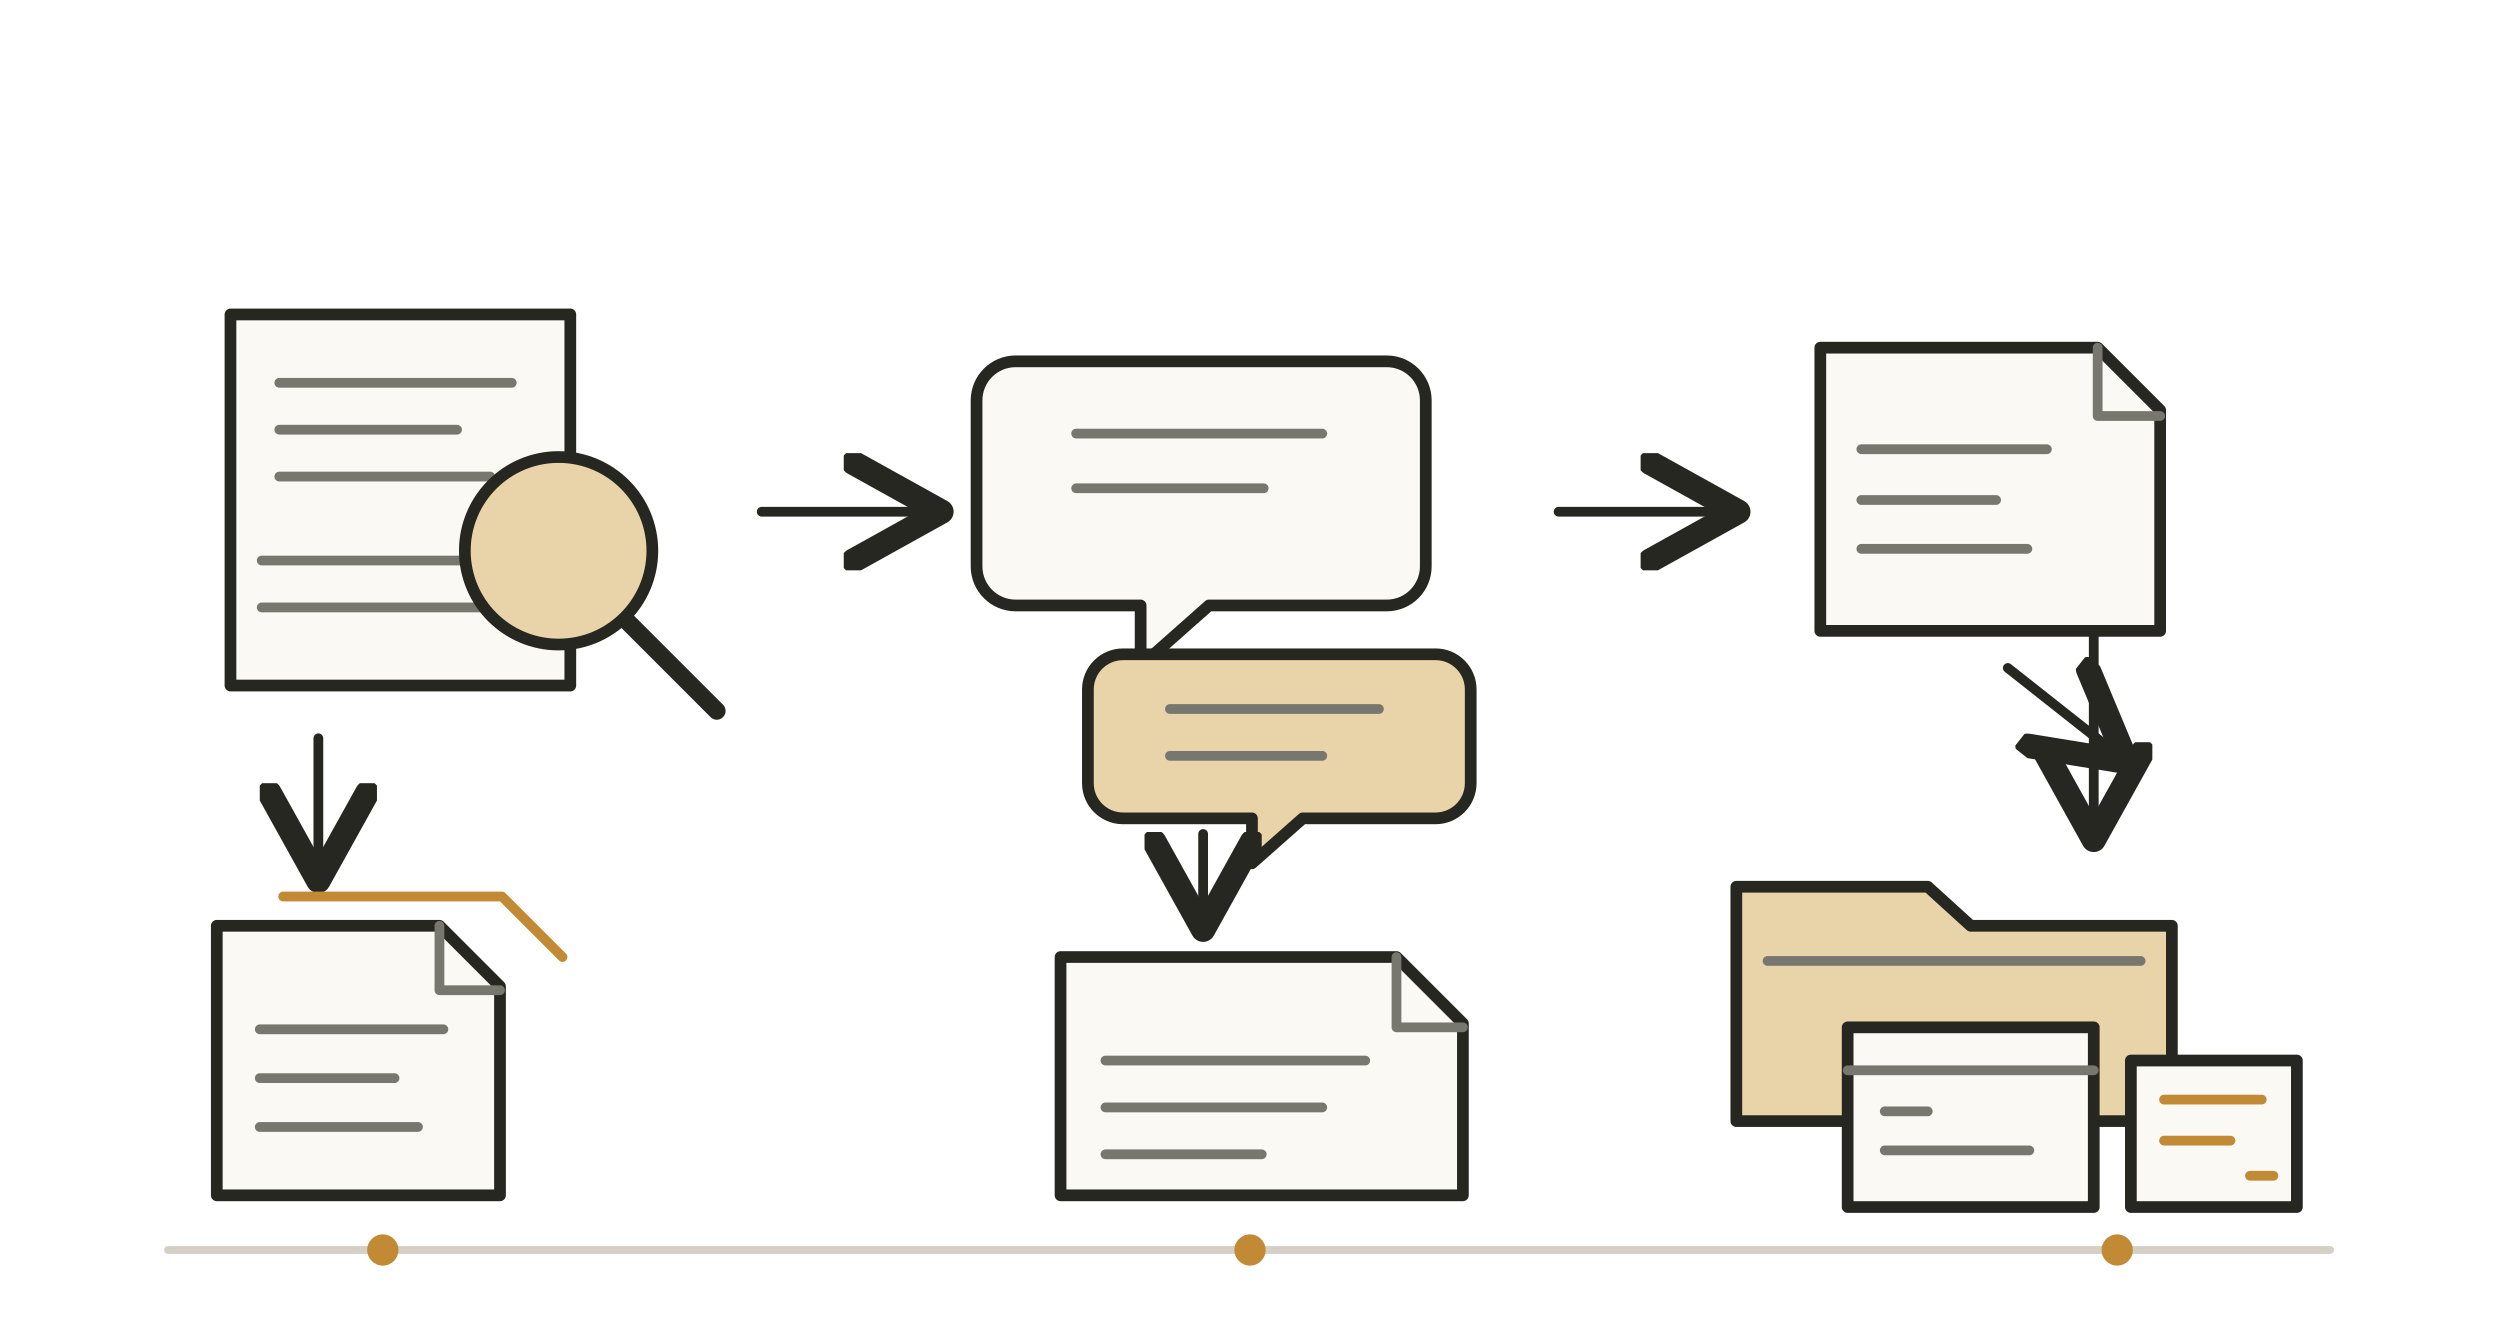
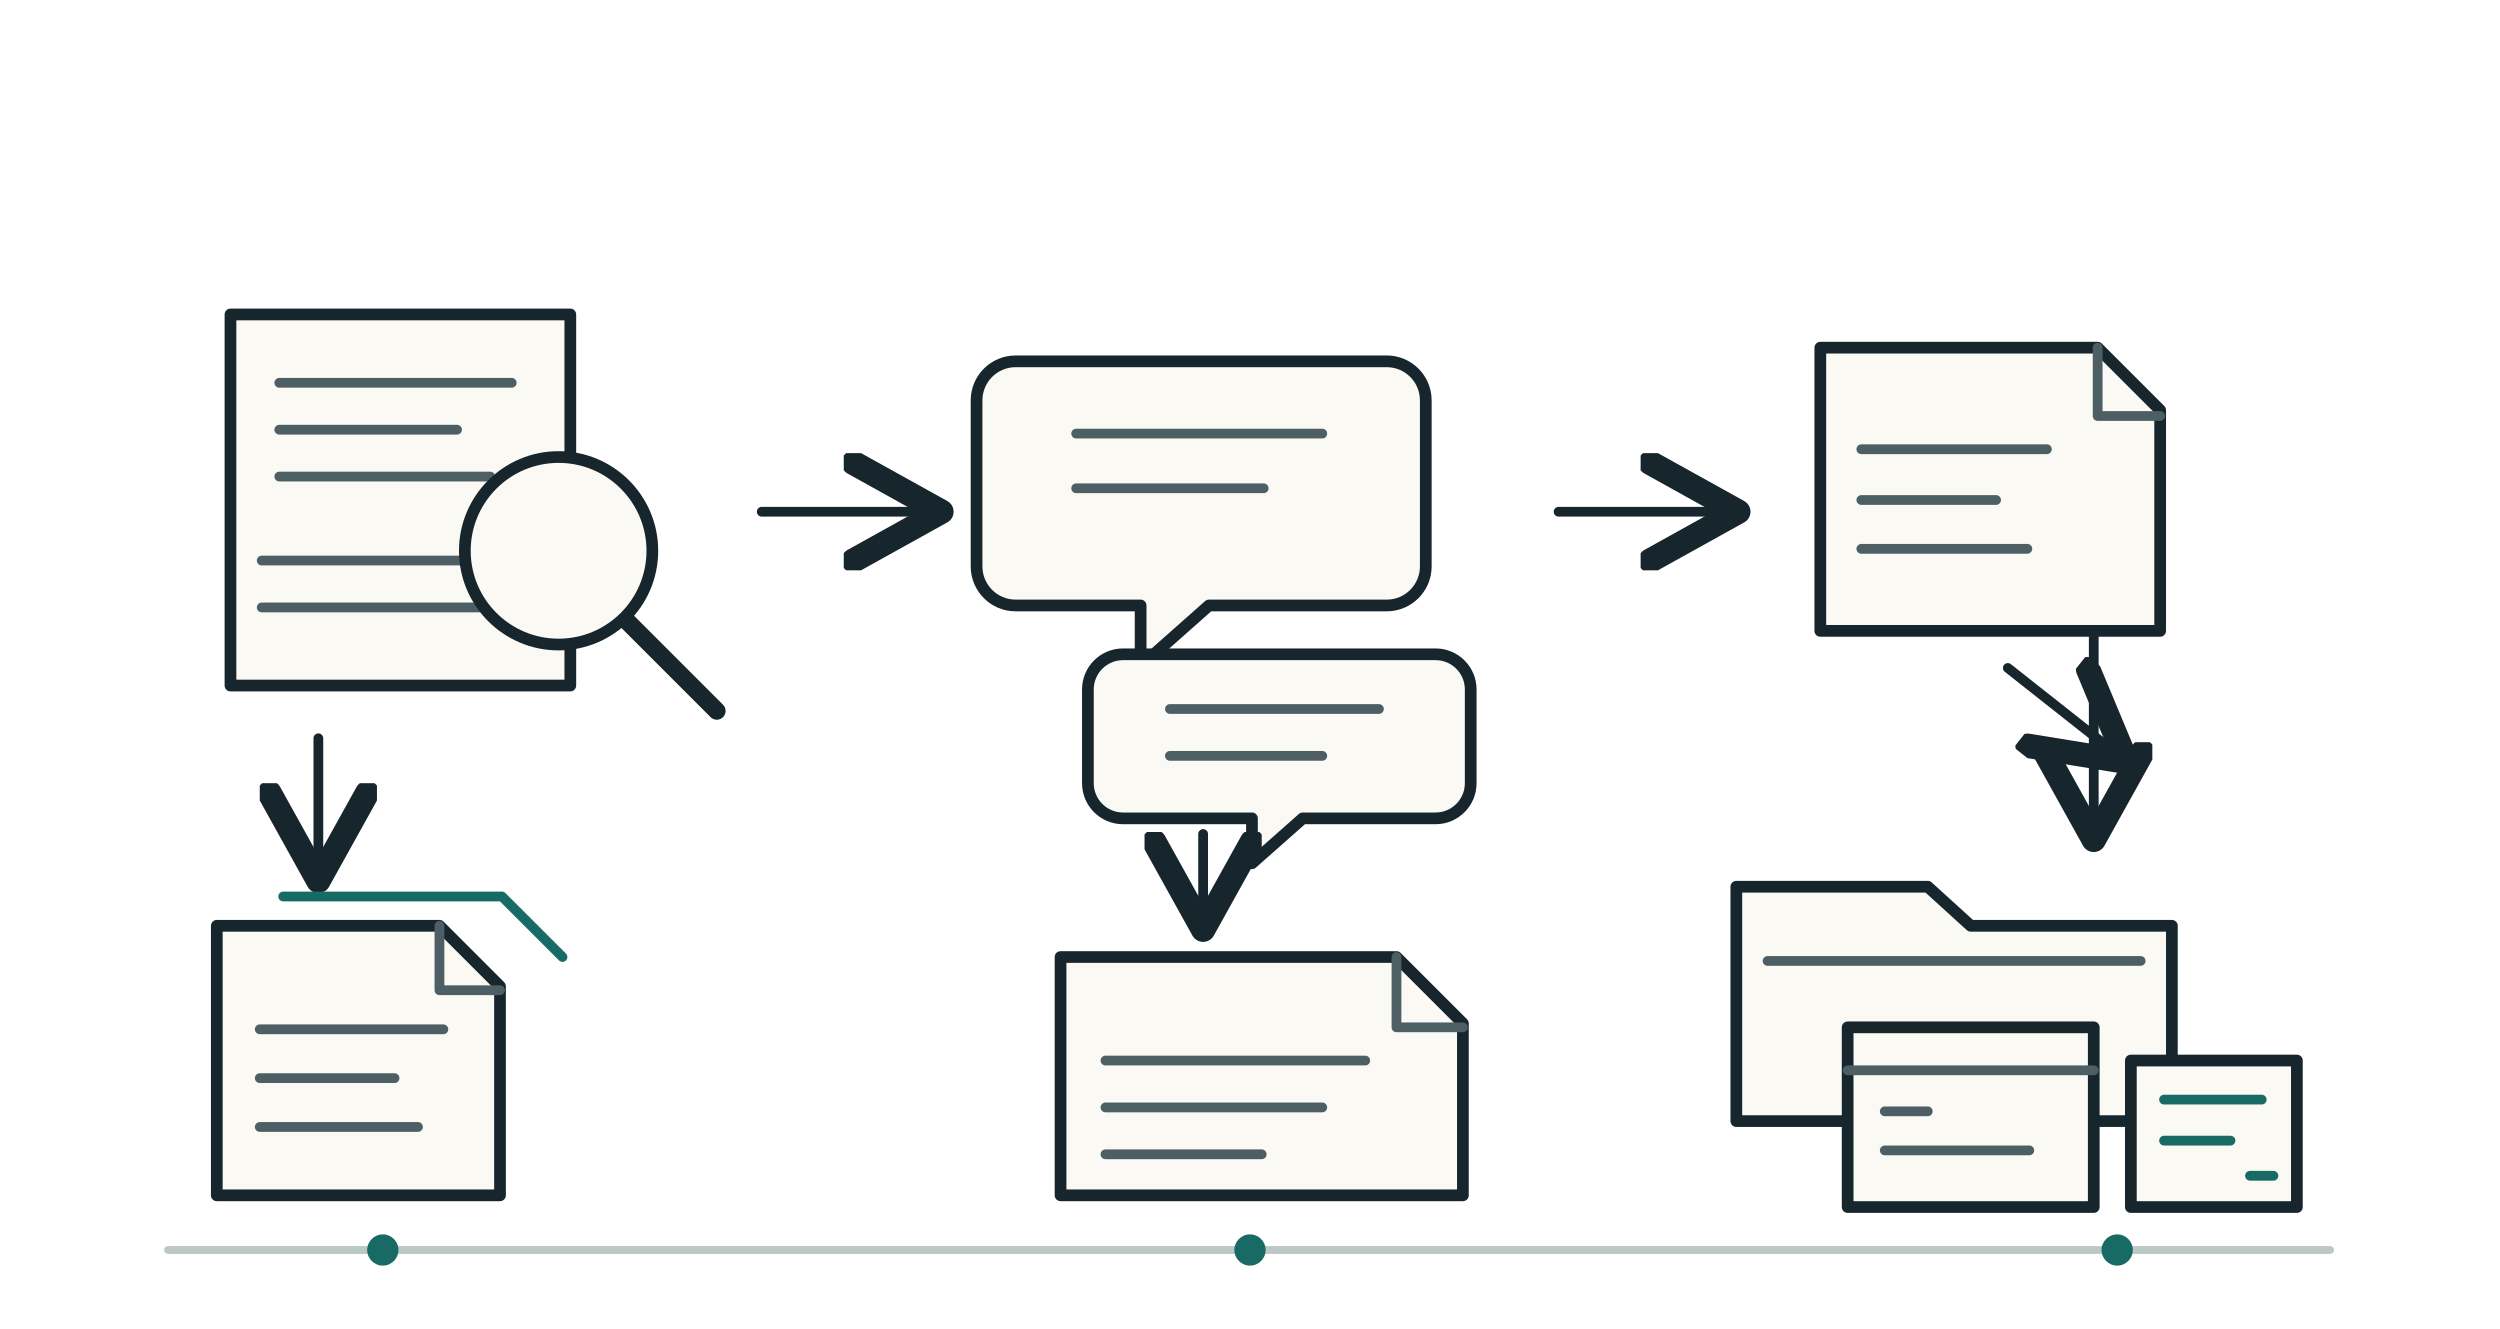
<svg xmlns="http://www.w3.org/2000/svg" viewBox="0 0 1280 680" role="img" aria-label="Search returns sources, asking returns an explanation, and delegating a task produces file and tool work">
  <defs>
    <marker id="arrow" markerWidth="12" markerHeight="12" refX="9" refY="6" orient="auto">
-       <path d="M1 1 10 6 1 11" fill="none" stroke="#262720" stroke-width="2.5" stroke-linecap="round" stroke-linejoin="round" />
+       <path d="M1 1 10 6 1 11" fill="none" stroke="#17262D" stroke-width="2.5" stroke-linecap="round" stroke-linejoin="round" />
    </marker>
  </defs>
-   <g fill="none" stroke="#262720" stroke-width="6" stroke-linecap="round" stroke-linejoin="round">
-     <path d="M118 161h174v190H118z" fill="#fbf9f4" />
-     <path d="M143 196h119M143 220h91M143 244h108" stroke="#77766f" stroke-width="5" />
-     <path d="M134 287h157M134 311h112" stroke="#77766f" stroke-width="5" />
-     <circle cx="286" cy="282" r="48" fill="#e9d4aa" stroke-width="6" />
+   <g fill="none" stroke="#17262D" stroke-width="6" stroke-linecap="round" stroke-linejoin="round">
+     <path d="M118 161h174v190H118z" fill="#FAF9F4" />
+     <path d="M143 196h119M143 220h91M143 244h108" stroke="#4D5F64" stroke-width="5" />
+     <path d="M134 287h157M134 311h112" stroke="#4D5F64" stroke-width="5" />
+     <circle cx="286" cy="282" r="48" fill="#FAF9F4" stroke-width="6" />
    <path d="m321 318 46 46" stroke-width="9" />
    <path d="M163 378v68" marker-end="url(#arrow)" stroke-width="5" />
-     <path d="M111 474h114l31 31v107H111z" fill="#fbf9f4" />
-     <path d="M225 474v33h31M133 527h94M133 552h69M133 577h81" stroke="#77766f" stroke-width="5" />
-     <path d="M145 459h112l31 31" stroke="#c28a35" stroke-width="5" />
+     <path d="M111 474h114l31 31v107H111z" fill="#FAF9F4" />
+     <path d="M225 474v33h31M133 527h94M133 552h69M133 577h81" stroke="#4D5F64" stroke-width="5" />
+     <path d="M145 459h112l31 31" stroke="#176B64" stroke-width="5" />
    <path d="M390 262h87" marker-end="url(#arrow)" stroke-width="5" />
-     <path d="M520 185h190a20 20 0 0 1 20 20v85a20 20 0 0 1-20 20h-91l-35 31v-31h-64a20 20 0 0 1-20-20v-85a20 20 0 0 1 20-20z" fill="#fbf9f4" />
-     <path d="M551 222h126M551 250h96" stroke="#77766f" stroke-width="5" />
-     <path d="M575 335h160a18 18 0 0 1 18 18v48a18 18 0 0 1-18 18h-68l-26 23v-23h-66a18 18 0 0 1-18-18v-48a18 18 0 0 1 18-18z" fill="#e9d4aa" />
-     <path d="M599 363h107M599 387h78" stroke="#77766f" stroke-width="5" />
+     <path d="M520 185h190a20 20 0 0 1 20 20v85a20 20 0 0 1-20 20h-91l-35 31v-31h-64a20 20 0 0 1-20-20v-85a20 20 0 0 1 20-20z" fill="#FAF9F4" />
+     <path d="M551 222h126M551 250h96" stroke="#4D5F64" stroke-width="5" />
+     <path d="M575 335h160a18 18 0 0 1 18 18v48a18 18 0 0 1-18 18h-68l-26 23v-23h-66a18 18 0 0 1-18-18v-48a18 18 0 0 1 18-18z" fill="#FAF9F4" />
+     <path d="M599 363h107M599 387h78" stroke="#4D5F64" stroke-width="5" />
    <path d="M616 427v44" marker-end="url(#arrow)" stroke-width="5" />
-     <path d="M543 490h172l34 34v88H543z" fill="#fbf9f4" />
-     <path d="M715 490v36h34M566 543h133M566 567h111M566 591h80" stroke="#77766f" stroke-width="5" />
+     <path d="M543 490h172l34 34v88H543z" fill="#FAF9F4" />
+     <path d="M715 490v36h34M566 543h133M566 567h111M566 591h80" stroke="#4D5F64" stroke-width="5" />
    <path d="M798 262h87" marker-end="url(#arrow)" stroke-width="5" />
-     <path d="M932 178h142l32 32v113H932z" fill="#fbf9f4" />
-     <path d="M1074 178v35h32M953 230h95M953 256h69M953 281h85" stroke="#77766f" stroke-width="5" />
+     <path d="M932 178h142l32 32v113H932z" fill="#FAF9F4" />
+     <path d="M1074 178v35h32M953 230h95M953 256h69M953 281h85" stroke="#4D5F64" stroke-width="5" />
    <path d="m1028 342 57 45" marker-end="url(#arrow)" stroke-width="5" />
-     <path d="M889 454h98l22 20h103v100H889z" fill="#e9d4aa" />
-     <path d="M905 492h191" stroke="#77766f" stroke-width="5" />
-     <path d="M946 526h126v92H946z" fill="#fbf9f4" />
-     <path d="M946 548h126M965 569h22M965 589h74" stroke="#77766f" stroke-width="5" />
-     <path d="M1091 543h85v75h-85z" fill="#fbf9f4" />
-     <path d="M1108 563h50M1108 584h34M1152 602h12" stroke="#c28a35" stroke-width="5" />
+     <path d="M889 454h98l22 20h103v100H889z" fill="#FAF9F4" />
+     <path d="M905 492h191" stroke="#4D5F64" stroke-width="5" />
+     <path d="M946 526h126v92H946z" fill="#FAF9F4" />
+     <path d="M946 548h126M965 569h22M965 589h74" stroke="#4D5F64" stroke-width="5" />
+     <path d="M1091 543h85v75h-85z" fill="#FAF9F4" />
+     <path d="M1108 563h50M1108 584h34M1152 602h12" stroke="#176B64" stroke-width="5" />
    <path d="M1072 325v100" marker-end="url(#arrow)" stroke-width="5" />
-     <path d="M86 640h1107" stroke="#d5d0c6" stroke-width="4" />
-     <circle cx="196" cy="640" r="8" fill="#c28a35" stroke="none" />
-     <circle cx="640" cy="640" r="8" fill="#c28a35" stroke="none" />
-     <circle cx="1084" cy="640" r="8" fill="#c28a35" stroke="none" />
+     <path d="M86 640h1107" stroke="#BCC8C5" stroke-width="4" />
+     <circle cx="196" cy="640" r="8" fill="#176B64" stroke="none" />
+     <circle cx="640" cy="640" r="8" fill="#176B64" stroke="none" />
+     <circle cx="1084" cy="640" r="8" fill="#176B64" stroke="none" />
  </g>
</svg>
